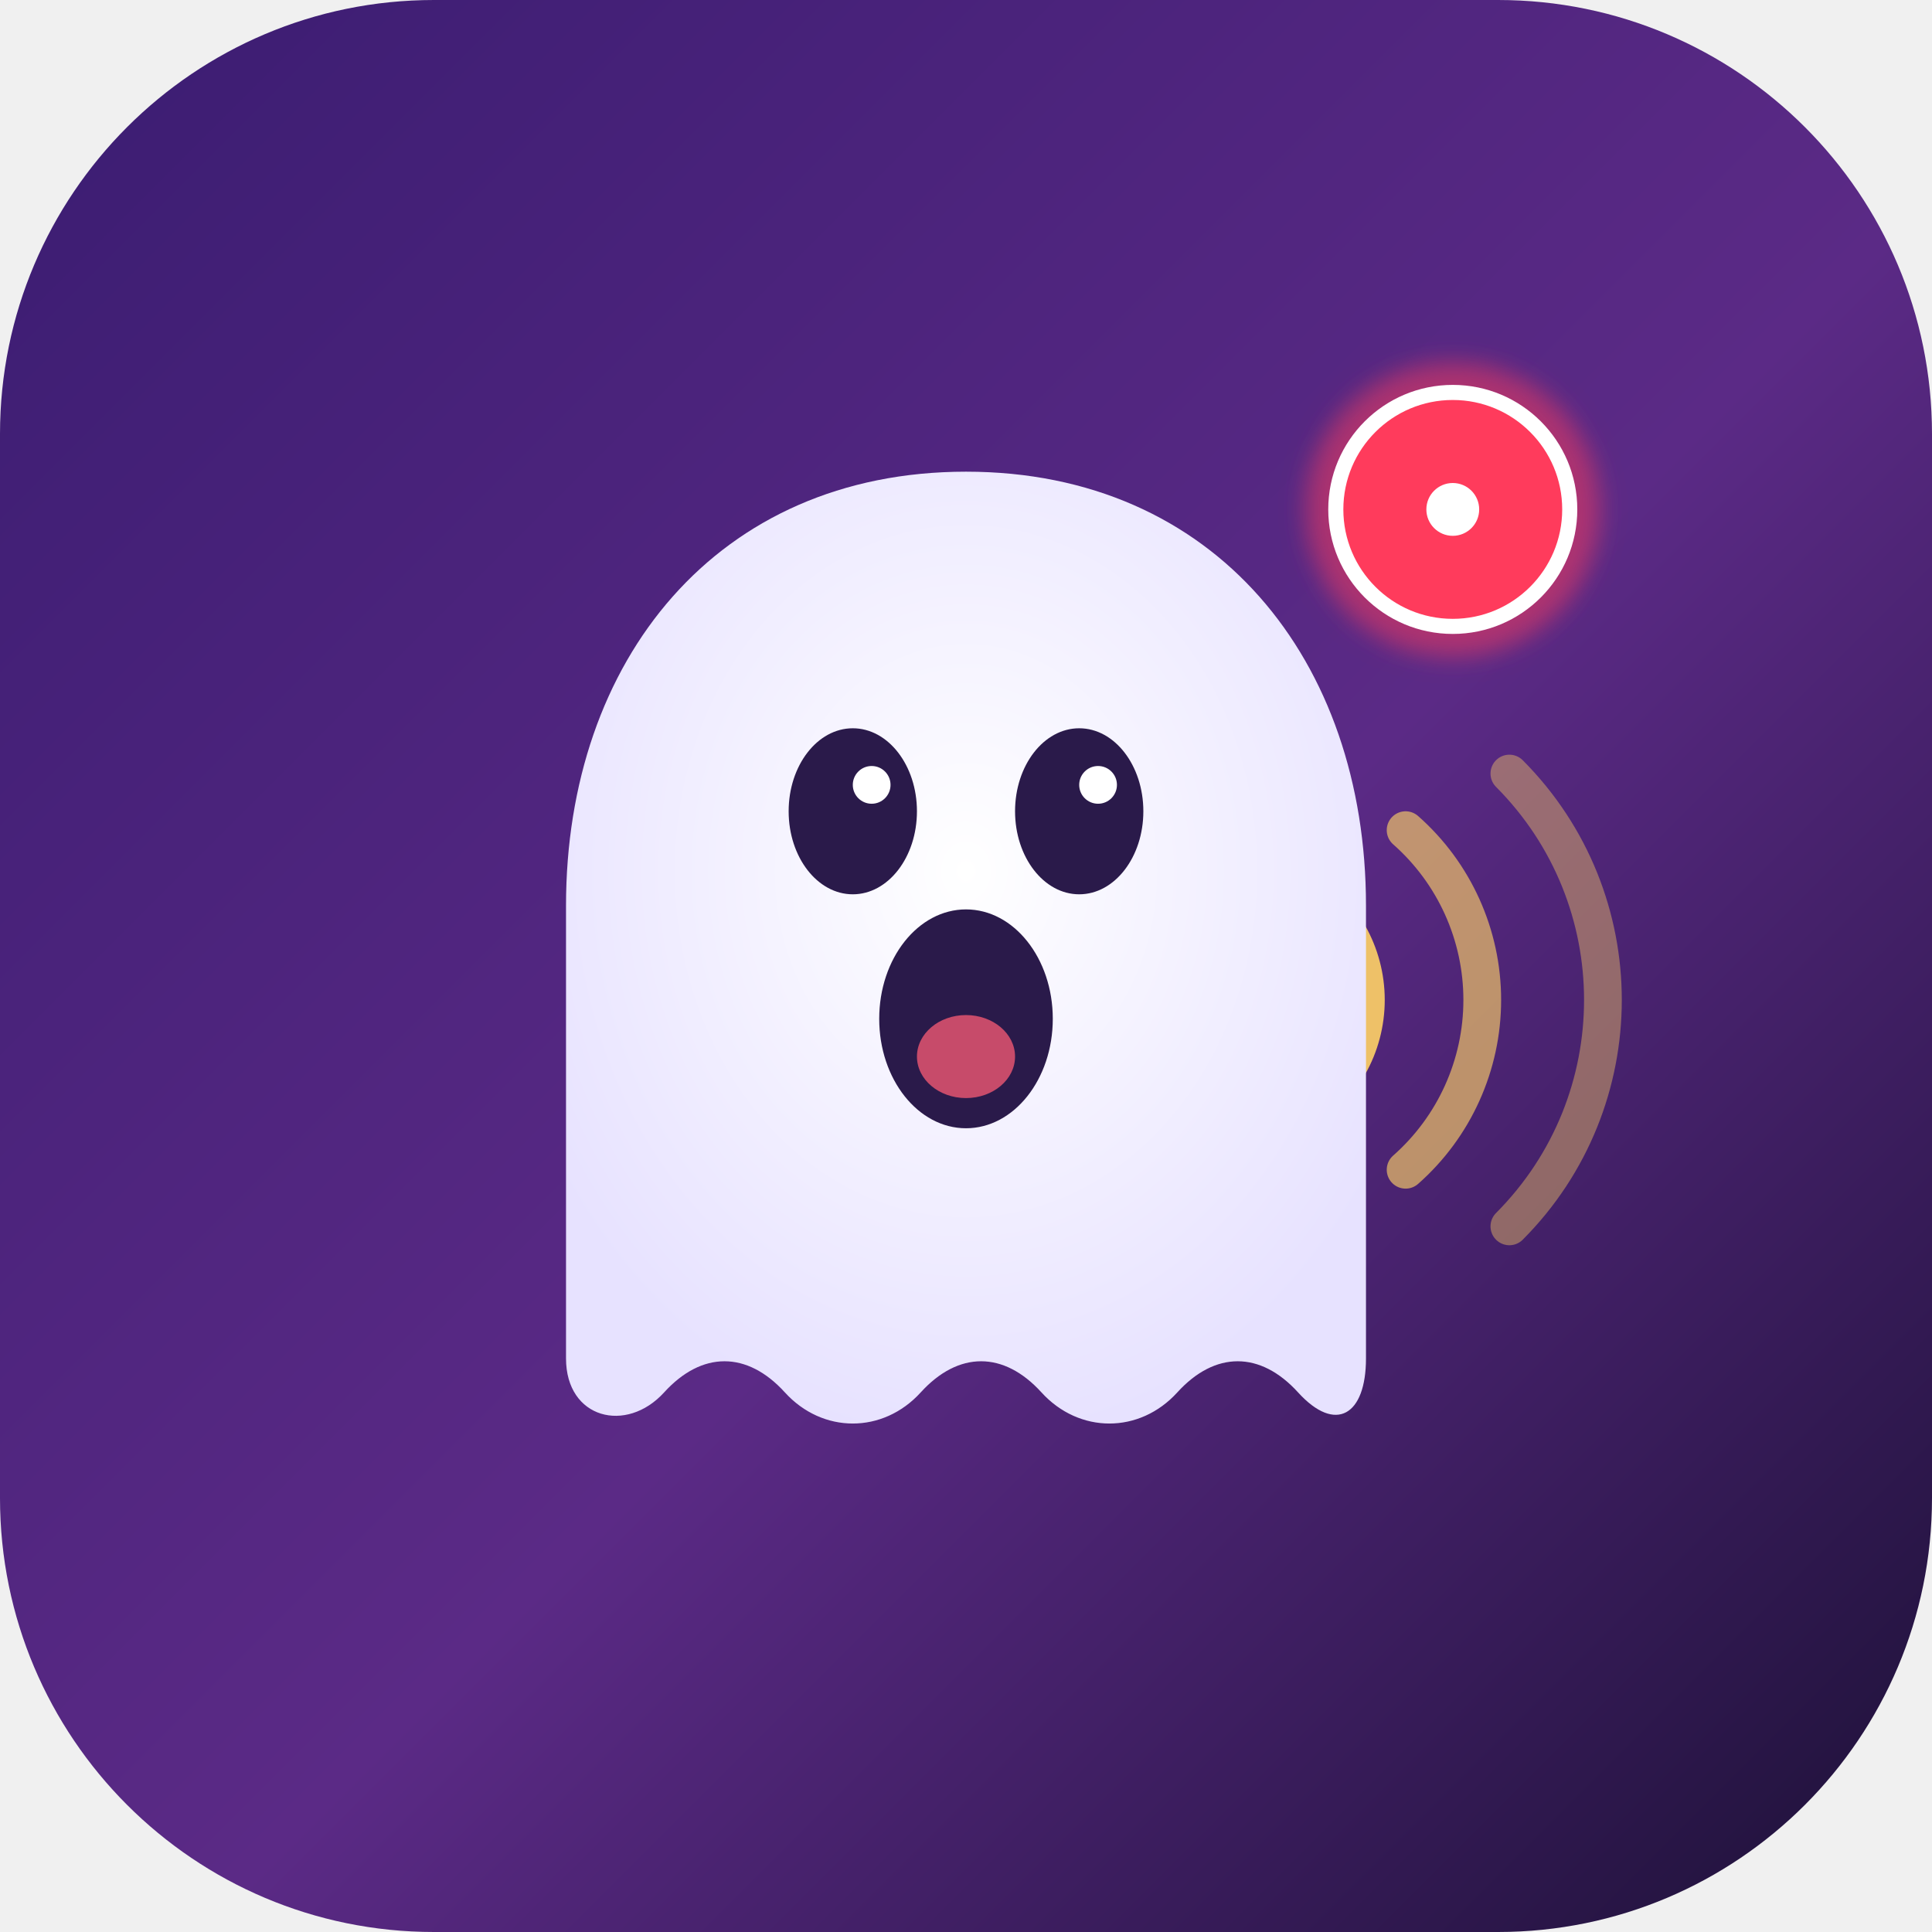
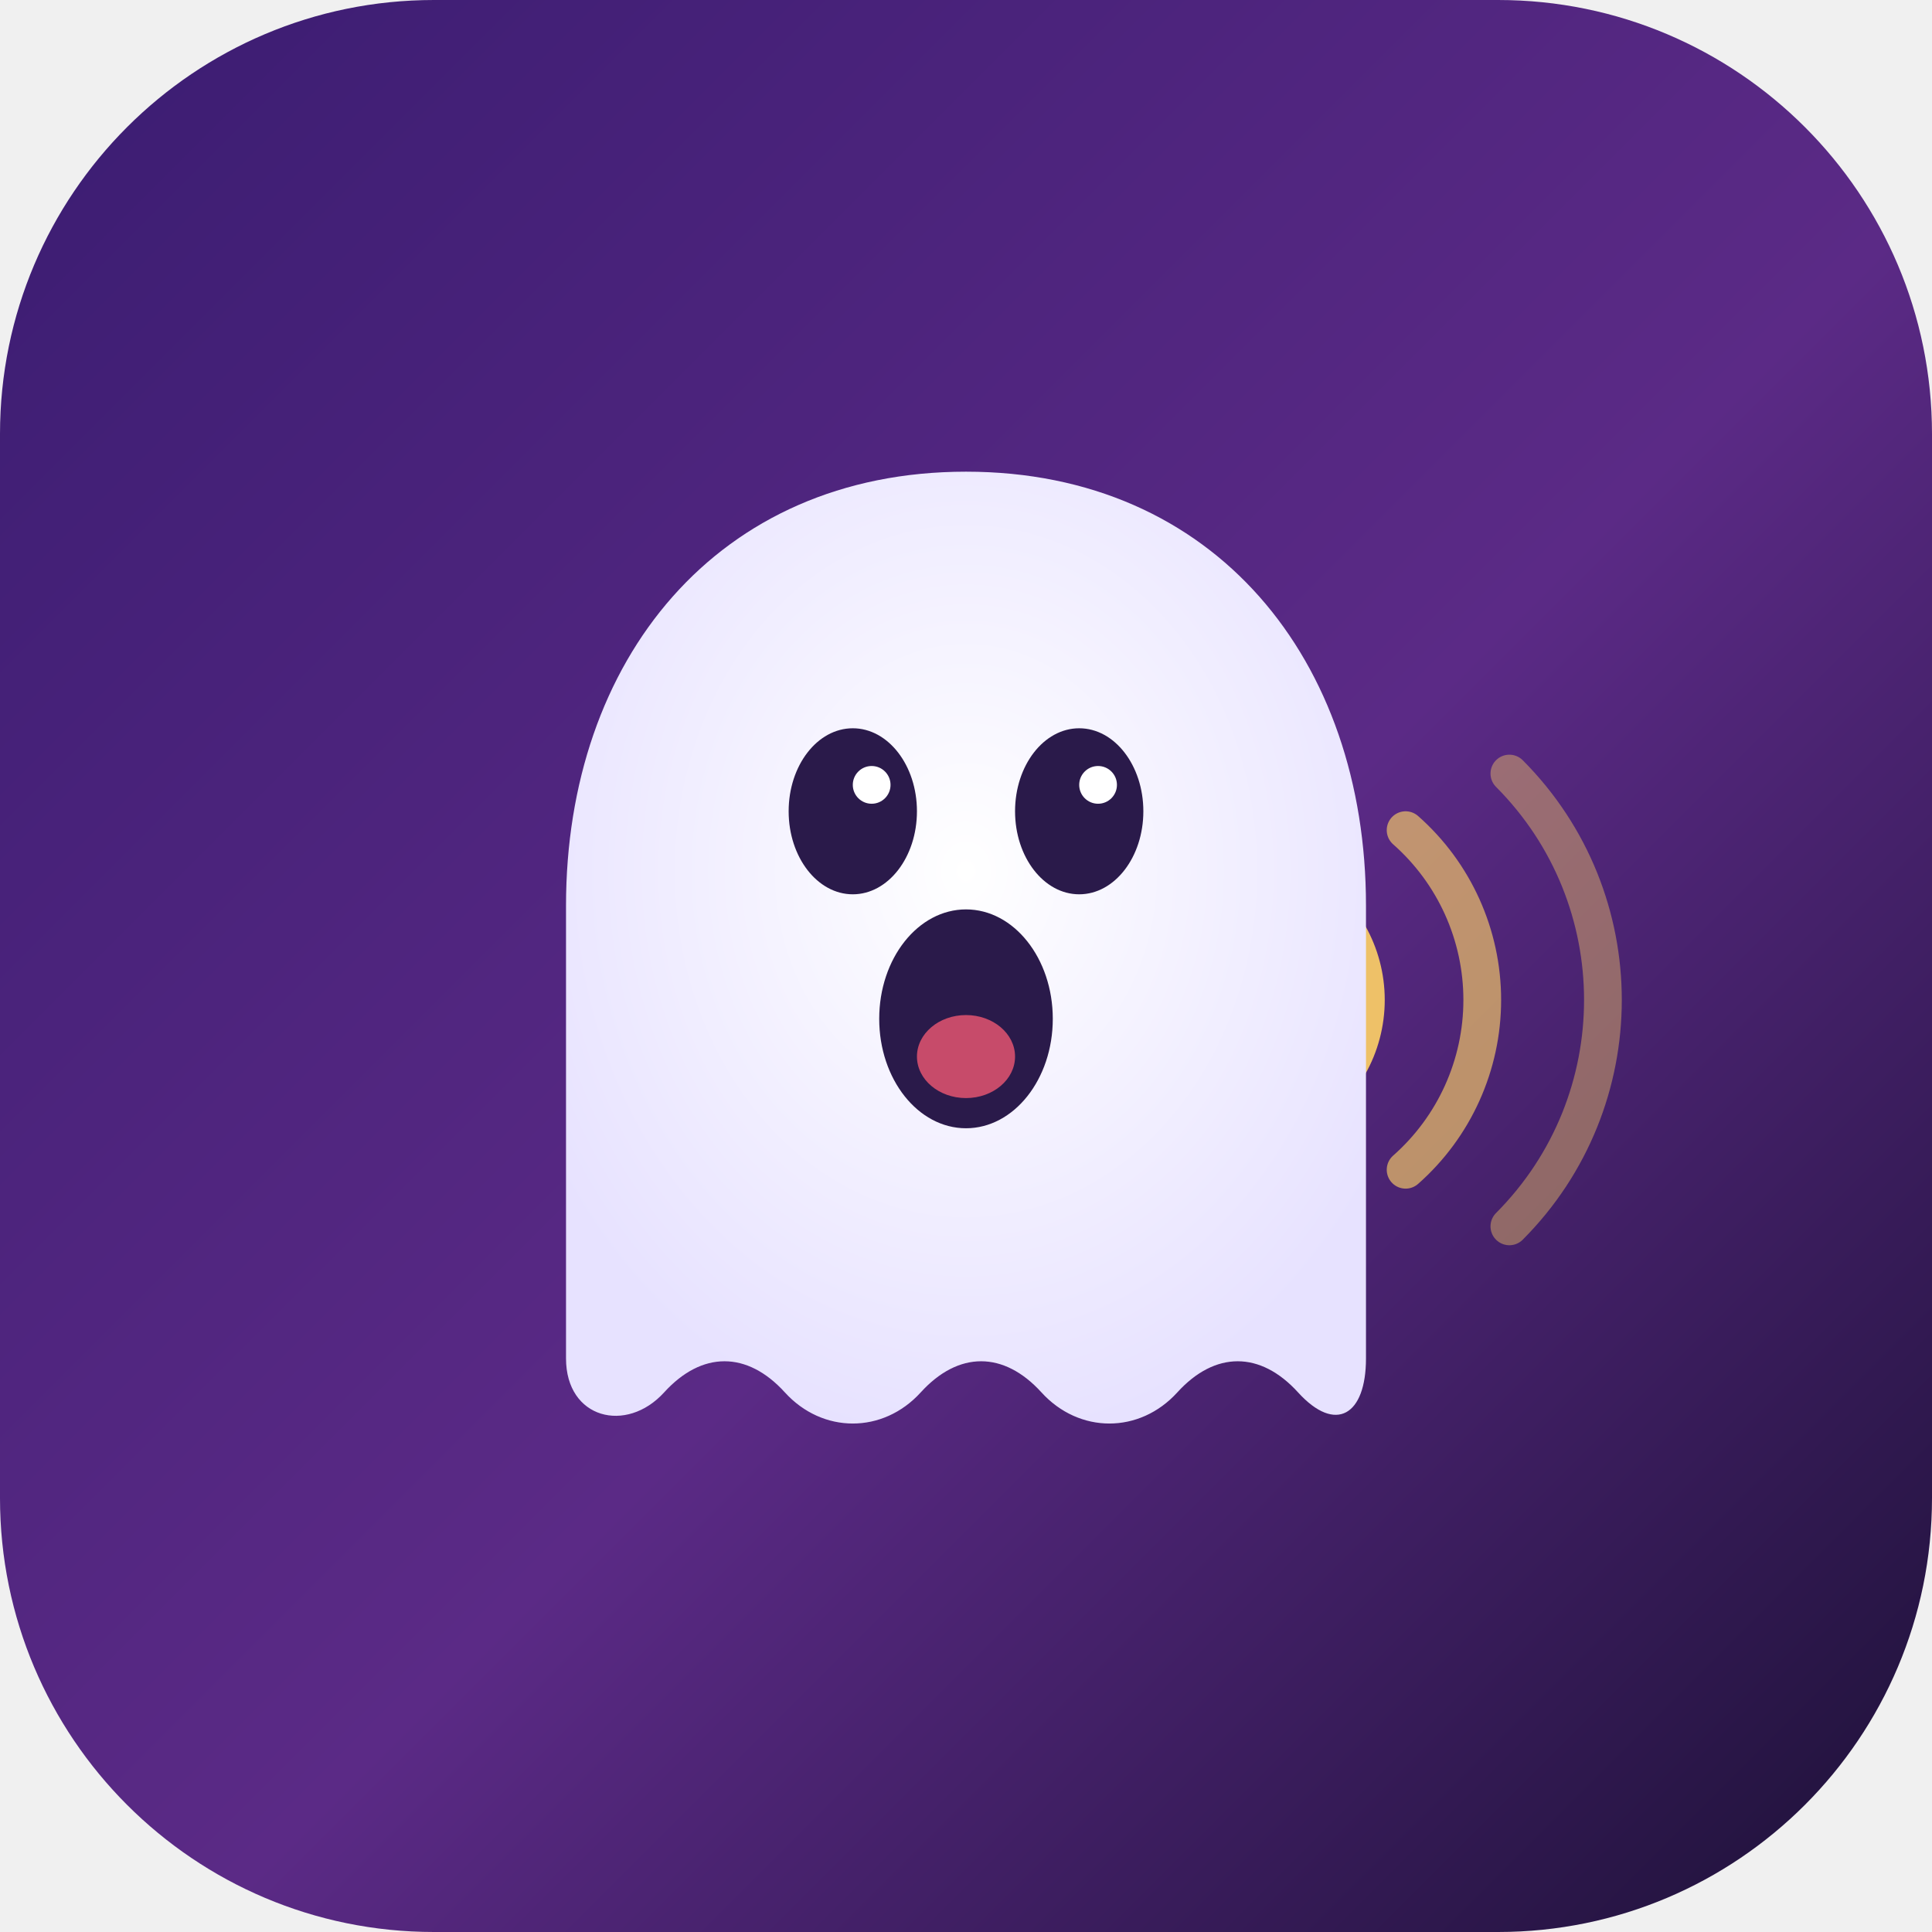
<svg xmlns="http://www.w3.org/2000/svg" viewBox="0 0 1024 1024">
  <defs>
    <linearGradient id="bg" x1="0" y1="0" x2="1" y2="1">
      <stop offset="0%" stop-color="#3A1C71" />
      <stop offset="55%" stop-color="#5B2A86" />
      <stop offset="100%" stop-color="#1B1035" />
    </linearGradient>
    <radialGradient id="ghostGlow" cx="50%" cy="42%" r="60%">
      <stop offset="0%" stop-color="#FFFFFF" />
      <stop offset="100%" stop-color="#E7E2FF" />
    </radialGradient>
    <filter id="soft" x="-30%" y="-30%" width="160%" height="160%">
      <feGaussianBlur stdDeviation="6" />
    </filter>
  </defs>
  <rect x="0" y="0" width="1024" height="1024" rx="230" ry="230" fill="url(#bg)" />
  <g stroke="#FFD166" stroke-linecap="round" fill="none" opacity="0.9">
    <path d="M690 470 a70 70 0 0 1 0 120" stroke-width="20" />
    <path d="M745 440 a120 120 0 0 1 0 180" stroke-width="20" opacity="0.7" />
    <path d="M800 410 a170 170 0 0 1 0 240" stroke-width="20" opacity="0.45" />
  </g>
  <g>
    <path d="M512 250 C 380 250 300 350 300 480 L 300 720 C 300 752 332 760 352 738 C 372 716 396 716 416 738 C 436 760 468 760 488 738 C 508 716 532 716 552 738 C 572 760 604 760 624 738 C 644 716 668 716 688 738 C 708 760 724 750 724 720 L 724 480 C 724 350 644 250 512 250 Z" fill="url(#ghostGlow)" />
    <ellipse cx="452" cy="430" rx="34" ry="44" fill="#2A1A4A" />
    <ellipse cx="572" cy="430" rx="34" ry="44" fill="#2A1A4A" />
    <circle cx="462" cy="416" r="10" fill="#FFFFFF" />
    <circle cx="582" cy="416" r="10" fill="#FFFFFF" />
    <ellipse cx="512" cy="540" rx="46" ry="58" fill="#2A1A4A" />
    <ellipse cx="512" cy="560" rx="26" ry="22" fill="#C74B6A" />
  </g>
-   <circle cx="770" cy="270" r="78" fill="#FF3B5C" filter="url(#soft)" opacity="0.5" />
-   <circle cx="770" cy="270" r="62" fill="#FF3B5C" />
-   <circle cx="770" cy="270" r="62" fill="none" stroke="#FFFFFF" stroke-width="8" />
-   <circle cx="770" cy="270" r="14" fill="#FFFFFF" />
</svg>
